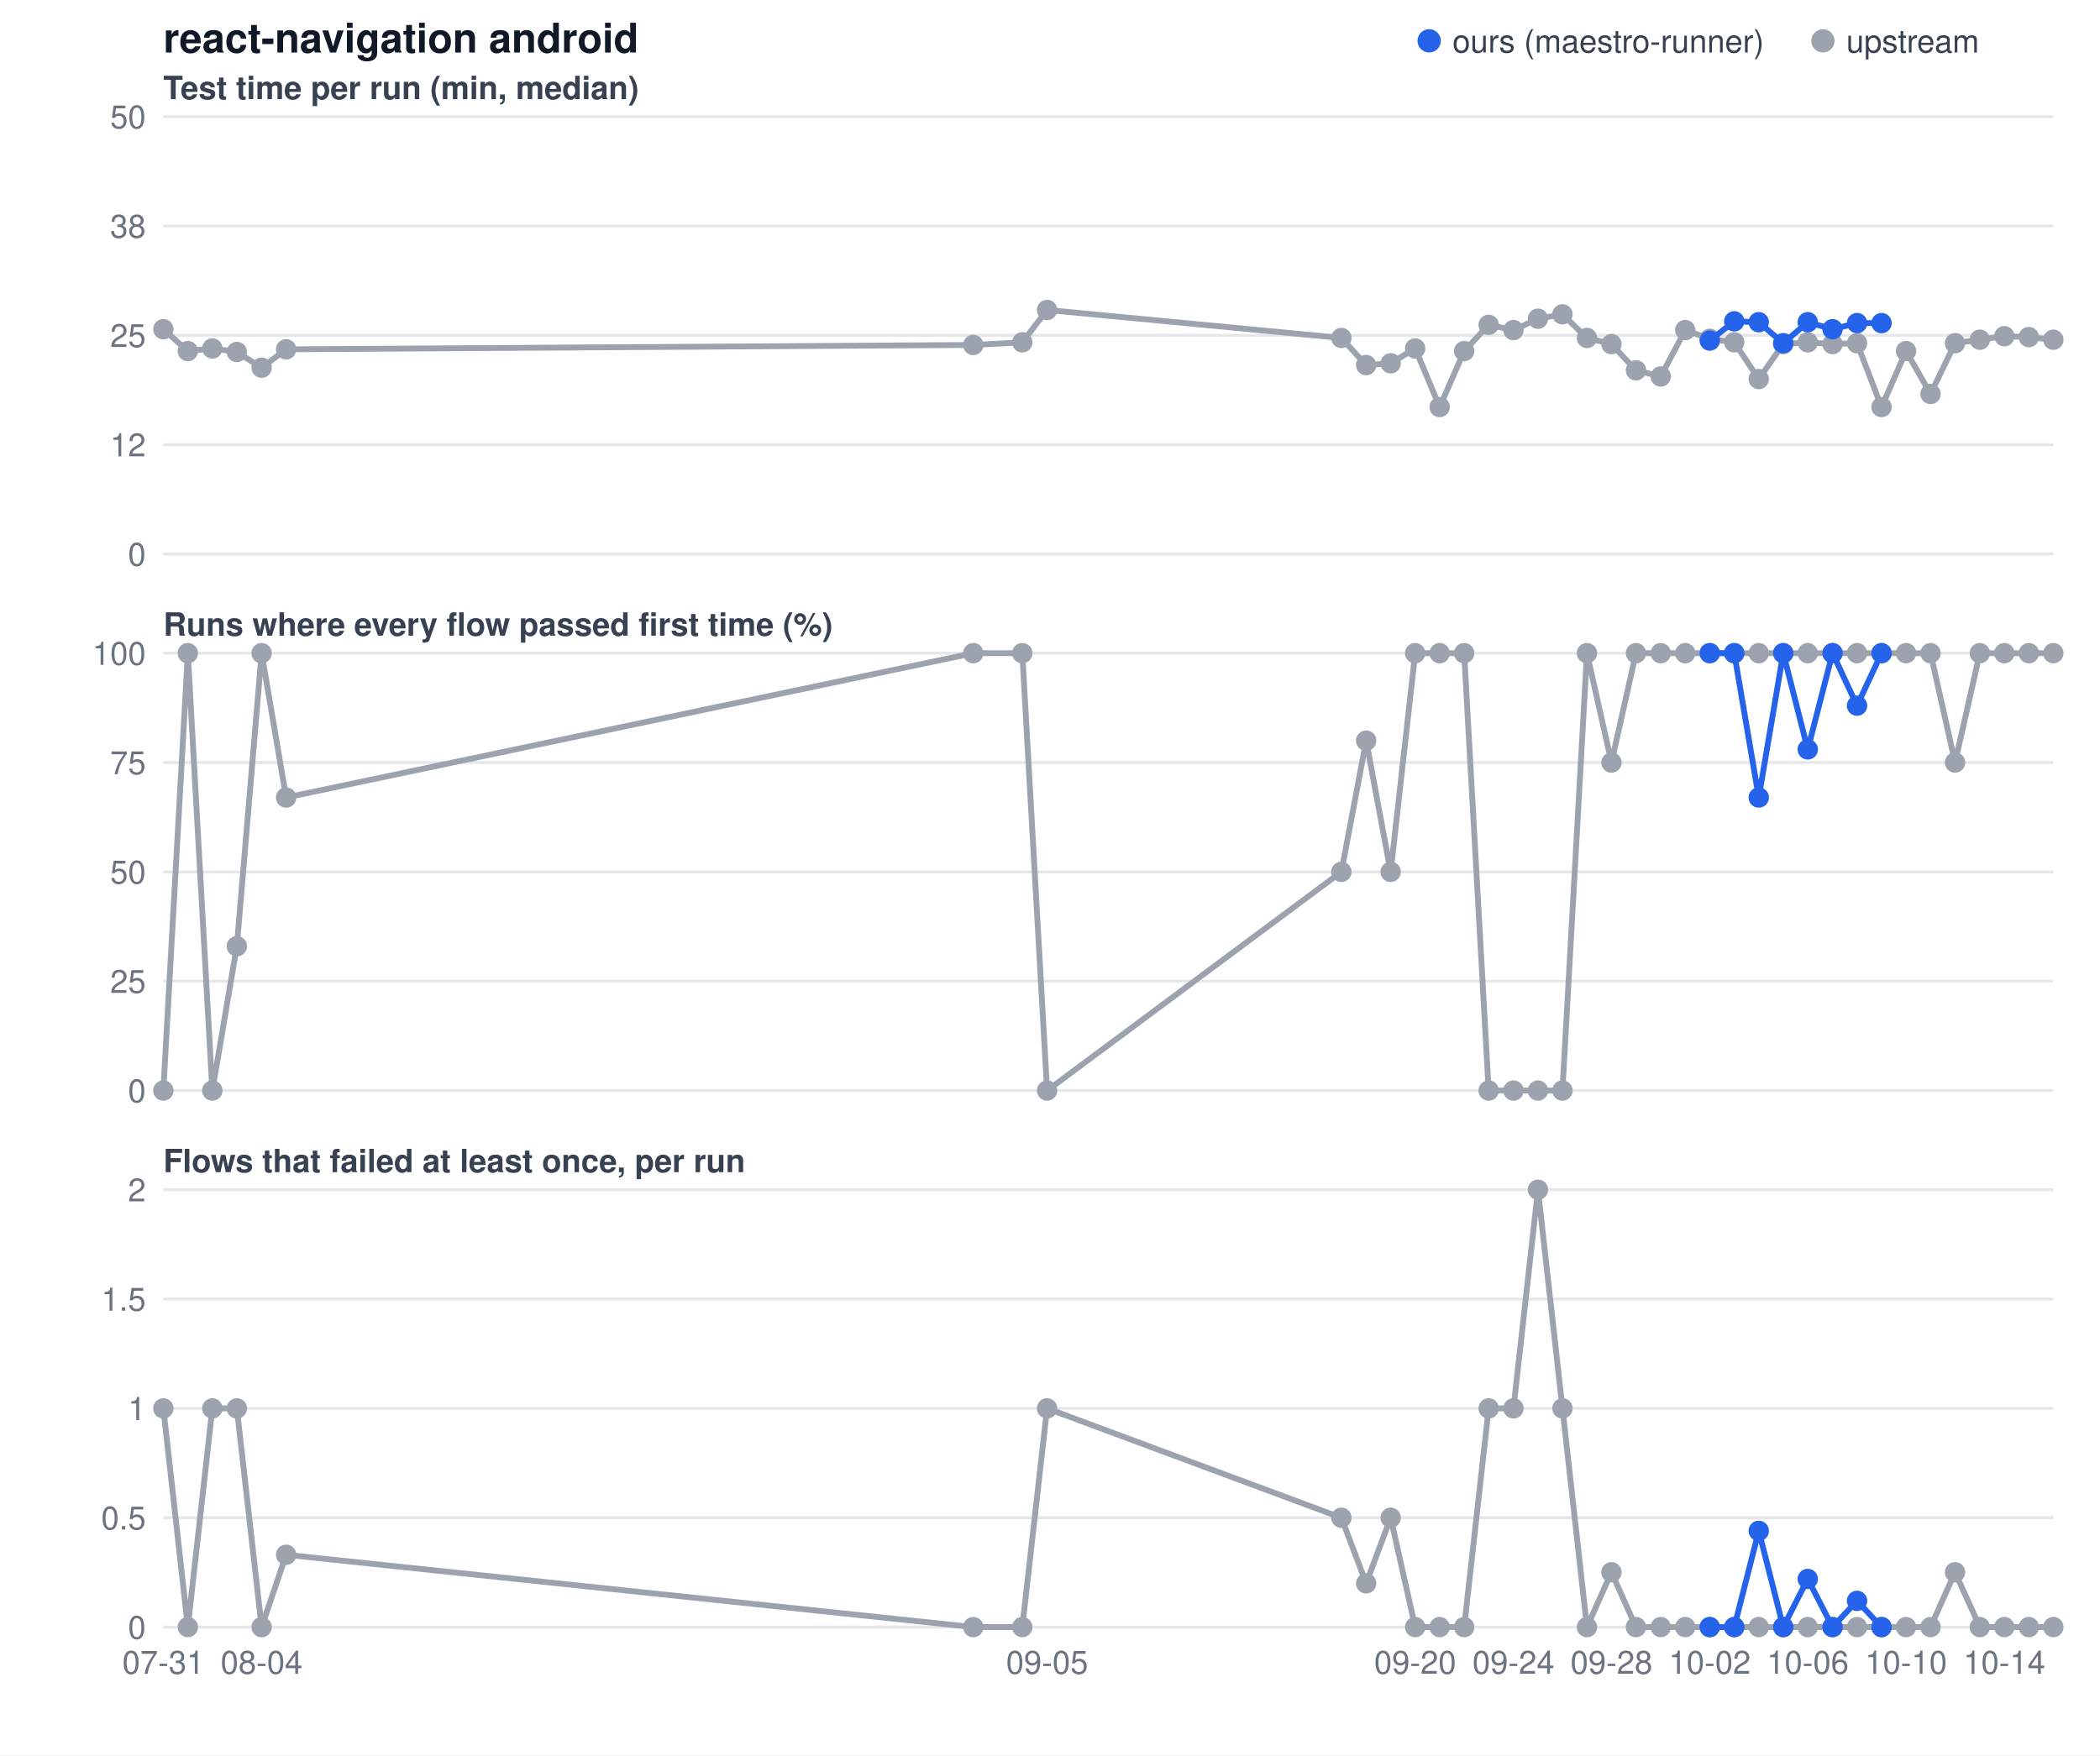
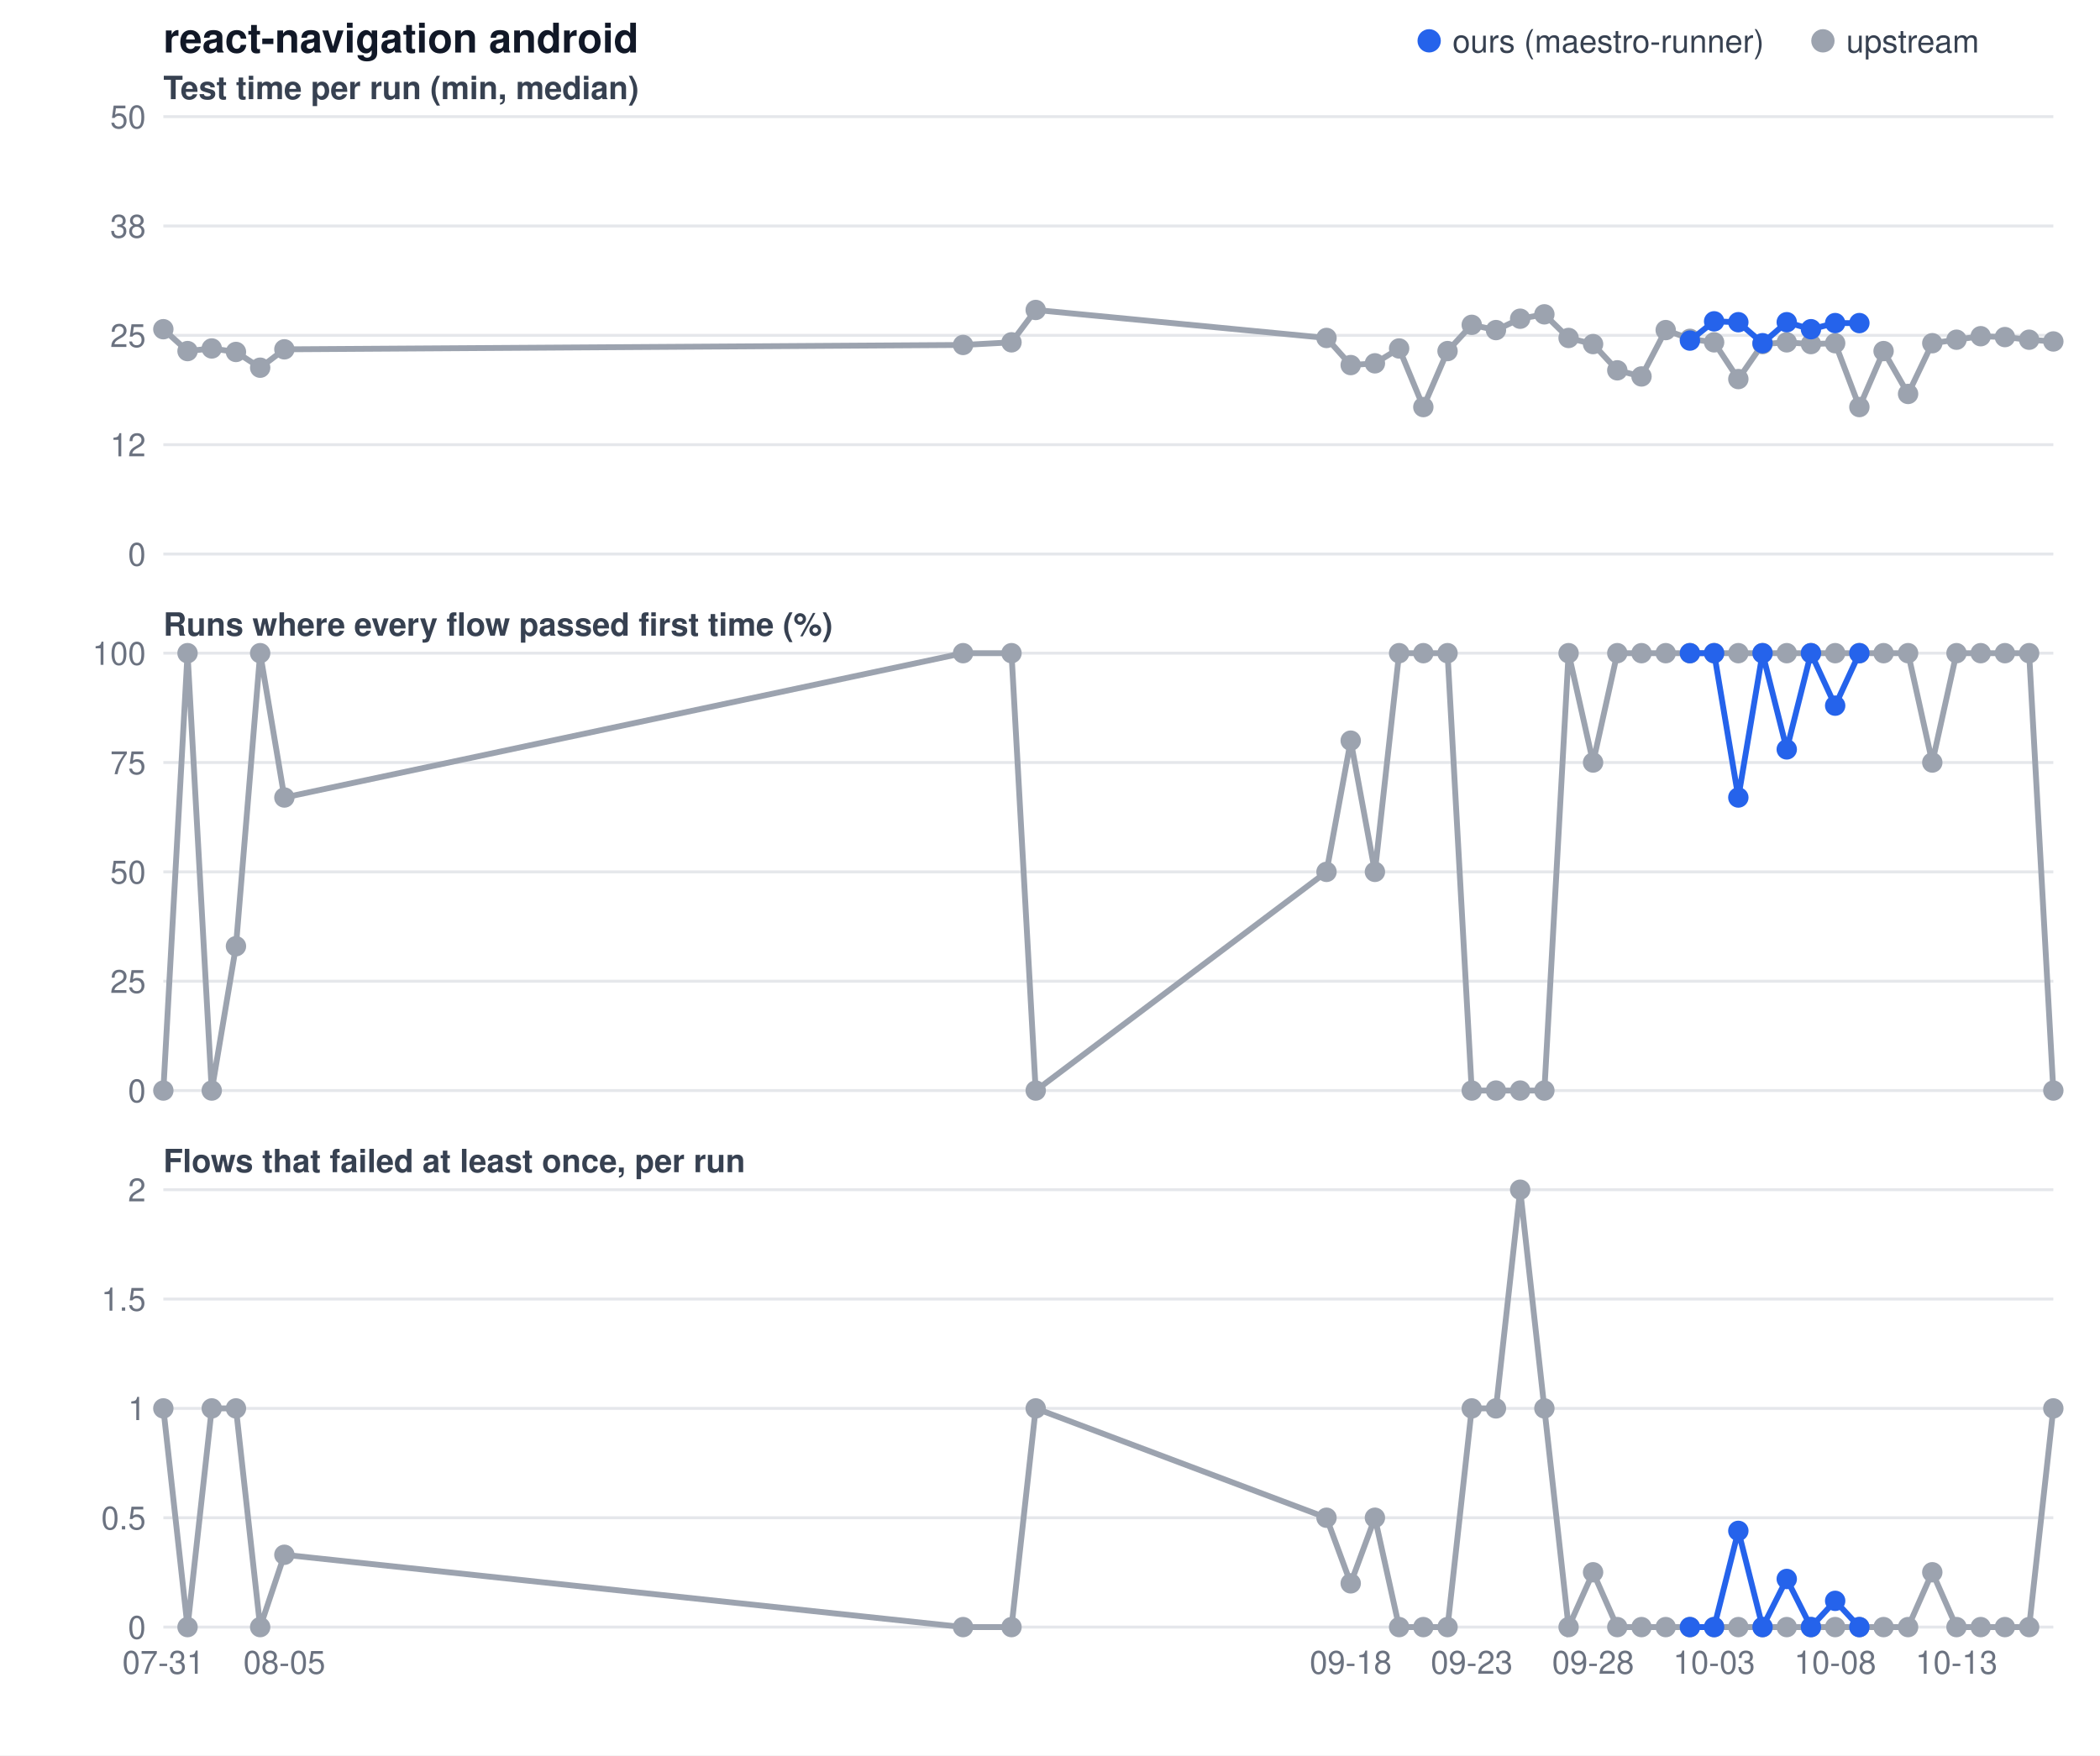
<svg xmlns="http://www.w3.org/2000/svg" width="720" height="602" font-family="-apple-system,Segoe UI,Helvetica,Arial,sans-serif" font-size="11">
  <rect width="100%" height="100%" fill="#ffffff" />
  <text x="56" y="18" font-size="14" font-weight="600" fill="#111827">react-navigation android</text>
  <circle cx="490" cy="14" r="4" fill="#2563eb" />
  <text x="498" y="18" fill="#374151">ours (maestro-runner)</text>
  <circle cx="625" cy="14" r="4" fill="#9ca3af" />
  <text x="633" y="18" fill="#374151">upstream</text>
  <text x="56" y="34" fill="#374151" font-weight="600">Test time per run (min, median)</text>
  <line x1="56" x2="704" y1="190.0" y2="190.0" stroke="#e5e7eb" />
  <text x="50" y="194.0" text-anchor="end" fill="#6b7280">0</text>
  <line x1="56" x2="704" y1="152.5" y2="152.5" stroke="#e5e7eb" />
  <text x="50" y="156.5" text-anchor="end" fill="#6b7280">12</text>
  <line x1="56" x2="704" y1="115.0" y2="115.0" stroke="#e5e7eb" />
  <text x="50" y="119.0" text-anchor="end" fill="#6b7280">25</text>
  <line x1="56" x2="704" y1="77.5" y2="77.5" stroke="#e5e7eb" />
  <text x="50" y="81.5" text-anchor="end" fill="#6b7280">38</text>
  <line x1="56" x2="704" y1="40.0" y2="40.0" stroke="#e5e7eb" />
  <text x="50" y="44.0" text-anchor="end" fill="#6b7280">50</text>
-   <polyline fill="none" stroke="#9ca3af" stroke-width="2" points="56.0,112.9 64.4,120.4 72.8,119.5 81.2,120.7 89.7,126.1 98.1,119.8 333.7,118.3 350.5,117.4 359.0,106.3 459.9,115.9 468.4,125.2 476.8,124.6 485.2,119.5 493.6,139.6 502.0,120.4 510.4,111.4 518.9,113.2 527.3,109.3 535.7,107.8 544.1,115.9 552.5,118.0 560.9,127.0 569.4,129.1 577.8,113.2 586.2,116.2 594.6,117.4 603.0,130.0 611.4,118.0 619.8,117.4 628.3,118.0 636.7,117.7 645.1,139.6 653.5,120.4 661.9,135.1 670.3,117.7 678.8,116.5 687.2,115.3 695.6,115.6 704.0,116.5" />
+   <polyline fill="none" stroke="#9ca3af" stroke-width="2" points="56.0,112.9 64.3,120.4 72.6,119.5 80.9,120.7 89.2,126.1 97.5,119.8 330.2,118.3 346.8,117.4 355.1,106.3 454.8,115.9 463.1,125.2 471.4,124.6 479.7,119.5 488.0,139.6 496.3,120.4 504.6,111.4 512.9,113.2 521.2,109.3 529.5,107.8 537.8,115.9 546.2,118.0 554.5,127.0 562.8,129.1 571.1,113.2 579.4,116.2 587.7,117.4 596.0,130.0 604.3,118.0 612.6,117.4 620.9,118.0 629.2,117.7 637.5,139.6 645.8,120.4 654.2,135.1 662.5,117.7 670.8,116.5 679.1,115.3 687.4,115.6 695.7,116.5 704.0,117.1" />
  <circle cx="56.0" cy="112.9" r="3.5" fill="#9ca3af" />
-   <circle cx="64.4" cy="120.4" r="3.5" fill="#9ca3af" />
-   <circle cx="72.8" cy="119.5" r="3.5" fill="#9ca3af" />
-   <circle cx="81.2" cy="120.7" r="3.5" fill="#9ca3af" />
-   <circle cx="89.7" cy="126.1" r="3.5" fill="#9ca3af" />
-   <circle cx="98.1" cy="119.8" r="3.5" fill="#9ca3af" />
-   <circle cx="333.7" cy="118.3" r="3.5" fill="#9ca3af" />
-   <circle cx="350.5" cy="117.4" r="3.5" fill="#9ca3af" />
-   <circle cx="359.0" cy="106.3" r="3.5" fill="#9ca3af" />
-   <circle cx="459.9" cy="115.9" r="3.5" fill="#9ca3af" />
-   <circle cx="468.4" cy="125.2" r="3.5" fill="#9ca3af" />
-   <circle cx="476.8" cy="124.6" r="3.5" fill="#9ca3af" />
-   <circle cx="485.2" cy="119.5" r="3.5" fill="#9ca3af" />
-   <circle cx="493.6" cy="139.6" r="3.5" fill="#9ca3af" />
-   <circle cx="502.0" cy="120.4" r="3.5" fill="#9ca3af" />
-   <circle cx="510.4" cy="111.4" r="3.5" fill="#9ca3af" />
-   <circle cx="518.9" cy="113.2" r="3.5" fill="#9ca3af" />
-   <circle cx="527.3" cy="109.3" r="3.5" fill="#9ca3af" />
-   <circle cx="535.7" cy="107.8" r="3.5" fill="#9ca3af" />
-   <circle cx="544.1" cy="115.9" r="3.5" fill="#9ca3af" />
-   <circle cx="552.5" cy="118.0" r="3.5" fill="#9ca3af" />
-   <circle cx="560.9" cy="127.0" r="3.5" fill="#9ca3af" />
-   <circle cx="569.4" cy="129.1" r="3.5" fill="#9ca3af" />
-   <circle cx="577.8" cy="113.2" r="3.5" fill="#9ca3af" />
-   <circle cx="586.2" cy="116.2" r="3.5" fill="#9ca3af" />
-   <circle cx="594.6" cy="117.4" r="3.5" fill="#9ca3af" />
-   <circle cx="603.0" cy="130.0" r="3.5" fill="#9ca3af" />
-   <circle cx="611.4" cy="118.0" r="3.5" fill="#9ca3af" />
-   <circle cx="619.8" cy="117.4" r="3.5" fill="#9ca3af" />
-   <circle cx="628.3" cy="118.0" r="3.5" fill="#9ca3af" />
-   <circle cx="636.7" cy="117.7" r="3.5" fill="#9ca3af" />
-   <circle cx="645.1" cy="139.6" r="3.5" fill="#9ca3af" />
-   <circle cx="653.5" cy="120.4" r="3.5" fill="#9ca3af" />
-   <circle cx="661.9" cy="135.1" r="3.5" fill="#9ca3af" />
-   <circle cx="670.3" cy="117.7" r="3.5" fill="#9ca3af" />
-   <circle cx="678.8" cy="116.5" r="3.5" fill="#9ca3af" />
-   <circle cx="687.2" cy="115.3" r="3.5" fill="#9ca3af" />
-   <circle cx="695.6" cy="115.6" r="3.5" fill="#9ca3af" />
-   <circle cx="704.0" cy="116.5" r="3.5" fill="#9ca3af" />
-   <polyline fill="none" stroke="#2563eb" stroke-width="2" points="586.2,116.8 594.6,110.2 603.0,110.5 611.4,117.7 619.8,110.5 628.3,112.9 636.7,110.8 645.1,110.8" />
-   <circle cx="586.2" cy="116.8" r="3.5" fill="#2563eb" />
-   <circle cx="594.6" cy="110.2" r="3.5" fill="#2563eb" />
-   <circle cx="603.0" cy="110.5" r="3.5" fill="#2563eb" />
-   <circle cx="611.4" cy="117.7" r="3.5" fill="#2563eb" />
-   <circle cx="619.8" cy="110.5" r="3.5" fill="#2563eb" />
-   <circle cx="628.3" cy="112.9" r="3.5" fill="#2563eb" />
-   <circle cx="636.7" cy="110.8" r="3.5" fill="#2563eb" />
-   <circle cx="645.1" cy="110.8" r="3.5" fill="#2563eb" />
+   <circle cx="64.3" cy="120.4" r="3.5" fill="#9ca3af" />
+   <circle cx="72.6" cy="119.5" r="3.5" fill="#9ca3af" />
+   <circle cx="80.9" cy="120.7" r="3.5" fill="#9ca3af" />
+   <circle cx="89.2" cy="126.1" r="3.5" fill="#9ca3af" />
+   <circle cx="97.5" cy="119.8" r="3.5" fill="#9ca3af" />
+   <circle cx="330.2" cy="118.3" r="3.5" fill="#9ca3af" />
+   <circle cx="346.8" cy="117.4" r="3.5" fill="#9ca3af" />
+   <circle cx="355.1" cy="106.3" r="3.5" fill="#9ca3af" />
+   <circle cx="454.8" cy="115.9" r="3.5" fill="#9ca3af" />
+   <circle cx="463.1" cy="125.2" r="3.5" fill="#9ca3af" />
+   <circle cx="471.4" cy="124.6" r="3.5" fill="#9ca3af" />
+   <circle cx="479.7" cy="119.5" r="3.5" fill="#9ca3af" />
+   <circle cx="488.0" cy="139.6" r="3.5" fill="#9ca3af" />
+   <circle cx="496.3" cy="120.4" r="3.5" fill="#9ca3af" />
+   <circle cx="504.6" cy="111.4" r="3.5" fill="#9ca3af" />
+   <circle cx="512.9" cy="113.2" r="3.5" fill="#9ca3af" />
+   <circle cx="521.2" cy="109.3" r="3.5" fill="#9ca3af" />
+   <circle cx="529.5" cy="107.8" r="3.5" fill="#9ca3af" />
+   <circle cx="537.8" cy="115.9" r="3.5" fill="#9ca3af" />
+   <circle cx="546.2" cy="118.0" r="3.5" fill="#9ca3af" />
+   <circle cx="554.5" cy="127.0" r="3.5" fill="#9ca3af" />
+   <circle cx="562.8" cy="129.1" r="3.5" fill="#9ca3af" />
+   <circle cx="571.1" cy="113.2" r="3.5" fill="#9ca3af" />
+   <circle cx="579.4" cy="116.2" r="3.5" fill="#9ca3af" />
+   <circle cx="587.7" cy="117.4" r="3.5" fill="#9ca3af" />
+   <circle cx="596.0" cy="130.0" r="3.5" fill="#9ca3af" />
+   <circle cx="604.3" cy="118.0" r="3.5" fill="#9ca3af" />
+   <circle cx="612.6" cy="117.4" r="3.5" fill="#9ca3af" />
+   <circle cx="620.9" cy="118.0" r="3.5" fill="#9ca3af" />
+   <circle cx="629.2" cy="117.7" r="3.5" fill="#9ca3af" />
+   <circle cx="637.5" cy="139.6" r="3.5" fill="#9ca3af" />
+   <circle cx="645.8" cy="120.4" r="3.5" fill="#9ca3af" />
+   <circle cx="654.2" cy="135.1" r="3.5" fill="#9ca3af" />
+   <circle cx="662.5" cy="117.7" r="3.5" fill="#9ca3af" />
+   <circle cx="670.8" cy="116.5" r="3.5" fill="#9ca3af" />
+   <circle cx="679.1" cy="115.3" r="3.5" fill="#9ca3af" />
+   <circle cx="687.4" cy="115.6" r="3.5" fill="#9ca3af" />
+   <circle cx="695.7" cy="116.5" r="3.5" fill="#9ca3af" />
+   <circle cx="704.0" cy="117.1" r="3.5" fill="#9ca3af" />
+   <polyline fill="none" stroke="#2563eb" stroke-width="2" points="579.4,116.8 587.7,110.2 596.0,110.5 604.3,117.7 612.6,110.5 620.9,112.9 629.2,110.8 637.5,110.8" />
+   <circle cx="579.4" cy="116.8" r="3.5" fill="#2563eb" />
+   <circle cx="587.7" cy="110.2" r="3.5" fill="#2563eb" />
+   <circle cx="596.0" cy="110.5" r="3.5" fill="#2563eb" />
+   <circle cx="604.3" cy="117.7" r="3.5" fill="#2563eb" />
+   <circle cx="612.6" cy="110.5" r="3.5" fill="#2563eb" />
+   <circle cx="620.9" cy="112.9" r="3.5" fill="#2563eb" />
+   <circle cx="629.2" cy="110.8" r="3.5" fill="#2563eb" />
+   <circle cx="637.5" cy="110.8" r="3.5" fill="#2563eb" />
  <text x="56" y="218" fill="#374151" font-weight="600">Runs where every flow passed first time (%)</text>
  <line x1="56" x2="704" y1="374.0" y2="374.0" stroke="#e5e7eb" />
  <text x="50" y="378.0" text-anchor="end" fill="#6b7280">0</text>
  <line x1="56" x2="704" y1="336.5" y2="336.5" stroke="#e5e7eb" />
  <text x="50" y="340.5" text-anchor="end" fill="#6b7280">25</text>
  <line x1="56" x2="704" y1="299.0" y2="299.0" stroke="#e5e7eb" />
  <text x="50" y="303.0" text-anchor="end" fill="#6b7280">50</text>
  <line x1="56" x2="704" y1="261.5" y2="261.5" stroke="#e5e7eb" />
  <text x="50" y="265.5" text-anchor="end" fill="#6b7280">75</text>
  <line x1="56" x2="704" y1="224.0" y2="224.0" stroke="#e5e7eb" />
  <text x="50" y="228.0" text-anchor="end" fill="#6b7280">100</text>
-   <polyline fill="none" stroke="#9ca3af" stroke-width="2" points="56.0,374.0 64.4,224.0 72.8,374.0 81.2,324.5 89.7,224.0 98.1,273.5 333.7,224.0 350.5,224.0 359.0,374.0 459.9,299.0 468.4,254.0 476.8,299.0 485.2,224.0 493.6,224.0 502.0,224.0 510.4,374.0 518.9,374.0 527.3,374.0 535.7,374.0 544.1,224.0 552.5,261.5 560.9,224.0 569.4,224.0 577.8,224.0 586.2,224.0 594.6,224.0 603.0,224.0 611.4,224.0 619.8,224.0 628.3,224.0 636.7,224.0 645.1,224.0 653.5,224.0 661.9,224.0 670.3,261.5 678.8,224.0 687.2,224.0 695.6,224.0 704.0,224.0" />
+   <polyline fill="none" stroke="#9ca3af" stroke-width="2" points="56.0,374.0 64.3,224.0 72.6,374.0 80.9,324.5 89.2,224.0 97.5,273.5 330.2,224.0 346.8,224.0 355.1,374.0 454.8,299.0 463.1,254.0 471.4,299.0 479.7,224.0 488.0,224.0 496.3,224.0 504.6,374.0 512.9,374.0 521.2,374.0 529.5,374.0 537.8,224.0 546.2,261.5 554.5,224.0 562.8,224.0 571.1,224.0 579.4,224.0 587.7,224.0 596.0,224.0 604.3,224.0 612.6,224.0 620.9,224.0 629.2,224.0 637.5,224.0 645.8,224.0 654.2,224.0 662.5,261.5 670.8,224.0 679.1,224.0 687.4,224.0 695.7,224.0 704.0,374.0" />
  <circle cx="56.0" cy="374.0" r="3.5" fill="#9ca3af" />
-   <circle cx="64.4" cy="224.0" r="3.5" fill="#9ca3af" />
-   <circle cx="72.8" cy="374.0" r="3.5" fill="#9ca3af" />
-   <circle cx="81.2" cy="324.5" r="3.5" fill="#9ca3af" />
-   <circle cx="89.7" cy="224.0" r="3.5" fill="#9ca3af" />
-   <circle cx="98.1" cy="273.5" r="3.5" fill="#9ca3af" />
-   <circle cx="333.7" cy="224.0" r="3.5" fill="#9ca3af" />
-   <circle cx="350.5" cy="224.0" r="3.5" fill="#9ca3af" />
-   <circle cx="359.0" cy="374.0" r="3.5" fill="#9ca3af" />
-   <circle cx="459.9" cy="299.0" r="3.5" fill="#9ca3af" />
-   <circle cx="468.4" cy="254.0" r="3.5" fill="#9ca3af" />
-   <circle cx="476.8" cy="299.0" r="3.5" fill="#9ca3af" />
-   <circle cx="485.2" cy="224.0" r="3.5" fill="#9ca3af" />
-   <circle cx="493.6" cy="224.0" r="3.5" fill="#9ca3af" />
-   <circle cx="502.0" cy="224.0" r="3.5" fill="#9ca3af" />
-   <circle cx="510.4" cy="374.0" r="3.5" fill="#9ca3af" />
-   <circle cx="518.9" cy="374.0" r="3.5" fill="#9ca3af" />
-   <circle cx="527.3" cy="374.0" r="3.5" fill="#9ca3af" />
-   <circle cx="535.7" cy="374.0" r="3.5" fill="#9ca3af" />
-   <circle cx="544.1" cy="224.0" r="3.5" fill="#9ca3af" />
-   <circle cx="552.5" cy="261.5" r="3.5" fill="#9ca3af" />
-   <circle cx="560.9" cy="224.0" r="3.5" fill="#9ca3af" />
-   <circle cx="569.4" cy="224.0" r="3.5" fill="#9ca3af" />
-   <circle cx="577.8" cy="224.0" r="3.5" fill="#9ca3af" />
-   <circle cx="586.2" cy="224.0" r="3.5" fill="#9ca3af" />
-   <circle cx="594.6" cy="224.0" r="3.5" fill="#9ca3af" />
-   <circle cx="603.0" cy="224.0" r="3.5" fill="#9ca3af" />
-   <circle cx="611.4" cy="224.0" r="3.5" fill="#9ca3af" />
-   <circle cx="619.8" cy="224.0" r="3.5" fill="#9ca3af" />
-   <circle cx="628.3" cy="224.0" r="3.5" fill="#9ca3af" />
-   <circle cx="636.7" cy="224.0" r="3.5" fill="#9ca3af" />
-   <circle cx="645.1" cy="224.0" r="3.5" fill="#9ca3af" />
-   <circle cx="653.5" cy="224.0" r="3.5" fill="#9ca3af" />
-   <circle cx="661.9" cy="224.0" r="3.5" fill="#9ca3af" />
-   <circle cx="670.3" cy="261.5" r="3.5" fill="#9ca3af" />
-   <circle cx="678.8" cy="224.0" r="3.5" fill="#9ca3af" />
-   <circle cx="687.2" cy="224.0" r="3.5" fill="#9ca3af" />
-   <circle cx="695.6" cy="224.0" r="3.5" fill="#9ca3af" />
-   <circle cx="704.0" cy="224.0" r="3.5" fill="#9ca3af" />
-   <polyline fill="none" stroke="#2563eb" stroke-width="2" points="586.2,224.0 594.6,224.0 603.0,273.5 611.4,224.0 619.8,257.0 628.3,224.0 636.7,242.0 645.1,224.0" />
-   <circle cx="586.2" cy="224.0" r="3.5" fill="#2563eb" />
-   <circle cx="594.6" cy="224.0" r="3.5" fill="#2563eb" />
-   <circle cx="603.0" cy="273.5" r="3.5" fill="#2563eb" />
-   <circle cx="611.4" cy="224.0" r="3.5" fill="#2563eb" />
-   <circle cx="619.8" cy="257.0" r="3.5" fill="#2563eb" />
-   <circle cx="628.3" cy="224.0" r="3.5" fill="#2563eb" />
-   <circle cx="636.7" cy="242.0" r="3.5" fill="#2563eb" />
-   <circle cx="645.1" cy="224.0" r="3.5" fill="#2563eb" />
+   <circle cx="64.3" cy="224.0" r="3.5" fill="#9ca3af" />
+   <circle cx="72.6" cy="374.0" r="3.5" fill="#9ca3af" />
+   <circle cx="80.9" cy="324.5" r="3.5" fill="#9ca3af" />
+   <circle cx="89.2" cy="224.0" r="3.5" fill="#9ca3af" />
+   <circle cx="97.5" cy="273.5" r="3.5" fill="#9ca3af" />
+   <circle cx="330.2" cy="224.0" r="3.5" fill="#9ca3af" />
+   <circle cx="346.8" cy="224.0" r="3.5" fill="#9ca3af" />
+   <circle cx="355.1" cy="374.0" r="3.5" fill="#9ca3af" />
+   <circle cx="454.8" cy="299.0" r="3.5" fill="#9ca3af" />
+   <circle cx="463.1" cy="254.0" r="3.5" fill="#9ca3af" />
+   <circle cx="471.4" cy="299.0" r="3.5" fill="#9ca3af" />
+   <circle cx="479.7" cy="224.0" r="3.5" fill="#9ca3af" />
+   <circle cx="488.0" cy="224.0" r="3.5" fill="#9ca3af" />
+   <circle cx="496.3" cy="224.0" r="3.5" fill="#9ca3af" />
+   <circle cx="504.6" cy="374.0" r="3.5" fill="#9ca3af" />
+   <circle cx="512.9" cy="374.0" r="3.5" fill="#9ca3af" />
+   <circle cx="521.2" cy="374.0" r="3.5" fill="#9ca3af" />
+   <circle cx="529.5" cy="374.0" r="3.5" fill="#9ca3af" />
+   <circle cx="537.8" cy="224.0" r="3.5" fill="#9ca3af" />
+   <circle cx="546.2" cy="261.5" r="3.5" fill="#9ca3af" />
+   <circle cx="554.5" cy="224.0" r="3.5" fill="#9ca3af" />
+   <circle cx="562.8" cy="224.0" r="3.5" fill="#9ca3af" />
+   <circle cx="571.1" cy="224.0" r="3.5" fill="#9ca3af" />
+   <circle cx="579.4" cy="224.0" r="3.5" fill="#9ca3af" />
+   <circle cx="587.7" cy="224.0" r="3.5" fill="#9ca3af" />
+   <circle cx="596.0" cy="224.0" r="3.5" fill="#9ca3af" />
+   <circle cx="604.3" cy="224.0" r="3.5" fill="#9ca3af" />
+   <circle cx="612.6" cy="224.0" r="3.5" fill="#9ca3af" />
+   <circle cx="620.9" cy="224.0" r="3.5" fill="#9ca3af" />
+   <circle cx="629.2" cy="224.0" r="3.5" fill="#9ca3af" />
+   <circle cx="637.5" cy="224.0" r="3.5" fill="#9ca3af" />
+   <circle cx="645.8" cy="224.0" r="3.5" fill="#9ca3af" />
+   <circle cx="654.2" cy="224.0" r="3.5" fill="#9ca3af" />
+   <circle cx="662.5" cy="261.5" r="3.5" fill="#9ca3af" />
+   <circle cx="670.8" cy="224.0" r="3.5" fill="#9ca3af" />
+   <circle cx="679.1" cy="224.0" r="3.5" fill="#9ca3af" />
+   <circle cx="687.4" cy="224.0" r="3.5" fill="#9ca3af" />
+   <circle cx="695.7" cy="224.0" r="3.5" fill="#9ca3af" />
+   <circle cx="704.0" cy="374.0" r="3.5" fill="#9ca3af" />
+   <polyline fill="none" stroke="#2563eb" stroke-width="2" points="579.4,224.0 587.7,224.0 596.0,273.5 604.3,224.0 612.6,257.0 620.9,224.0 629.2,242.0 637.5,224.0" />
+   <circle cx="579.4" cy="224.0" r="3.5" fill="#2563eb" />
+   <circle cx="587.7" cy="224.0" r="3.5" fill="#2563eb" />
+   <circle cx="596.0" cy="273.5" r="3.5" fill="#2563eb" />
+   <circle cx="604.3" cy="224.0" r="3.5" fill="#2563eb" />
+   <circle cx="612.6" cy="257.0" r="3.5" fill="#2563eb" />
+   <circle cx="620.9" cy="224.0" r="3.5" fill="#2563eb" />
+   <circle cx="629.2" cy="242.0" r="3.5" fill="#2563eb" />
+   <circle cx="637.5" cy="224.0" r="3.5" fill="#2563eb" />
  <text x="56" y="402" fill="#374151" font-weight="600">Flows that failed at least once, per run</text>
  <line x1="56" x2="704" y1="558.0" y2="558.0" stroke="#e5e7eb" />
  <text x="50" y="562.0" text-anchor="end" fill="#6b7280">0</text>
  <line x1="56" x2="704" y1="520.5" y2="520.5" stroke="#e5e7eb" />
  <text x="50" y="524.5" text-anchor="end" fill="#6b7280">0.5</text>
  <line x1="56" x2="704" y1="483.0" y2="483.0" stroke="#e5e7eb" />
  <text x="50" y="487.0" text-anchor="end" fill="#6b7280">1</text>
  <line x1="56" x2="704" y1="445.5" y2="445.5" stroke="#e5e7eb" />
  <text x="50" y="449.5" text-anchor="end" fill="#6b7280">1.5</text>
  <line x1="56" x2="704" y1="408.0" y2="408.0" stroke="#e5e7eb" />
  <text x="50" y="412.0" text-anchor="end" fill="#6b7280">2</text>
-   <polyline fill="none" stroke="#9ca3af" stroke-width="2" points="56.0,483.0 64.4,558.0 72.8,483.0 81.2,483.0 89.7,558.0 98.1,533.2 333.7,558.0 350.5,558.0 359.0,483.0 459.9,520.5 468.4,543.0 476.8,520.5 485.2,558.0 493.6,558.0 502.0,558.0 510.4,483.0 518.9,483.0 527.3,408.0 535.7,483.0 544.1,558.0 552.5,539.2 560.9,558.0 569.4,558.0 577.8,558.0 586.2,558.0 594.6,558.0 603.0,558.0 611.4,558.0 619.8,558.0 628.3,558.0 636.7,558.0 645.1,558.0 653.5,558.0 661.9,558.0 670.3,539.2 678.8,558.0 687.2,558.0 695.6,558.0 704.0,558.0" />
+   <polyline fill="none" stroke="#9ca3af" stroke-width="2" points="56.0,483.0 64.3,558.0 72.6,483.0 80.9,483.0 89.2,558.0 97.5,533.2 330.2,558.0 346.8,558.0 355.1,483.0 454.8,520.5 463.1,543.0 471.4,520.5 479.7,558.0 488.0,558.0 496.3,558.0 504.6,483.0 512.9,483.0 521.2,408.0 529.5,483.0 537.8,558.0 546.2,539.2 554.5,558.0 562.8,558.0 571.1,558.0 579.4,558.0 587.7,558.0 596.0,558.0 604.3,558.0 612.6,558.0 620.9,558.0 629.2,558.0 637.5,558.0 645.8,558.0 654.2,558.0 662.5,539.2 670.8,558.0 679.1,558.0 687.4,558.0 695.7,558.0 704.0,483.0" />
  <circle cx="56.0" cy="483.0" r="3.5" fill="#9ca3af" />
-   <circle cx="64.4" cy="558.0" r="3.5" fill="#9ca3af" />
-   <circle cx="72.8" cy="483.0" r="3.5" fill="#9ca3af" />
-   <circle cx="81.2" cy="483.0" r="3.5" fill="#9ca3af" />
-   <circle cx="89.7" cy="558.0" r="3.5" fill="#9ca3af" />
-   <circle cx="98.1" cy="533.2" r="3.5" fill="#9ca3af" />
-   <circle cx="333.7" cy="558.0" r="3.5" fill="#9ca3af" />
-   <circle cx="350.5" cy="558.0" r="3.5" fill="#9ca3af" />
-   <circle cx="359.0" cy="483.0" r="3.5" fill="#9ca3af" />
-   <circle cx="459.9" cy="520.5" r="3.5" fill="#9ca3af" />
-   <circle cx="468.4" cy="543.0" r="3.5" fill="#9ca3af" />
-   <circle cx="476.8" cy="520.5" r="3.5" fill="#9ca3af" />
-   <circle cx="485.2" cy="558.0" r="3.5" fill="#9ca3af" />
-   <circle cx="493.6" cy="558.0" r="3.5" fill="#9ca3af" />
-   <circle cx="502.0" cy="558.0" r="3.5" fill="#9ca3af" />
-   <circle cx="510.4" cy="483.0" r="3.5" fill="#9ca3af" />
-   <circle cx="518.9" cy="483.0" r="3.5" fill="#9ca3af" />
-   <circle cx="527.3" cy="408.0" r="3.5" fill="#9ca3af" />
-   <circle cx="535.7" cy="483.0" r="3.5" fill="#9ca3af" />
-   <circle cx="544.1" cy="558.0" r="3.5" fill="#9ca3af" />
-   <circle cx="552.5" cy="539.2" r="3.5" fill="#9ca3af" />
-   <circle cx="560.9" cy="558.0" r="3.5" fill="#9ca3af" />
-   <circle cx="569.4" cy="558.0" r="3.5" fill="#9ca3af" />
-   <circle cx="577.8" cy="558.0" r="3.5" fill="#9ca3af" />
-   <circle cx="586.2" cy="558.0" r="3.5" fill="#9ca3af" />
-   <circle cx="594.6" cy="558.0" r="3.5" fill="#9ca3af" />
-   <circle cx="603.0" cy="558.0" r="3.5" fill="#9ca3af" />
-   <circle cx="611.4" cy="558.0" r="3.5" fill="#9ca3af" />
-   <circle cx="619.8" cy="558.0" r="3.5" fill="#9ca3af" />
-   <circle cx="628.3" cy="558.0" r="3.5" fill="#9ca3af" />
-   <circle cx="636.7" cy="558.0" r="3.5" fill="#9ca3af" />
-   <circle cx="645.1" cy="558.0" r="3.5" fill="#9ca3af" />
-   <circle cx="653.5" cy="558.0" r="3.5" fill="#9ca3af" />
-   <circle cx="661.9" cy="558.0" r="3.5" fill="#9ca3af" />
-   <circle cx="670.3" cy="539.2" r="3.5" fill="#9ca3af" />
-   <circle cx="678.8" cy="558.0" r="3.5" fill="#9ca3af" />
-   <circle cx="687.2" cy="558.0" r="3.5" fill="#9ca3af" />
-   <circle cx="695.6" cy="558.0" r="3.5" fill="#9ca3af" />
-   <circle cx="704.0" cy="558.0" r="3.5" fill="#9ca3af" />
-   <polyline fill="none" stroke="#2563eb" stroke-width="2" points="586.2,558.0 594.6,558.0 603.0,525.0 611.4,558.0 619.8,541.5 628.3,558.0 636.7,549.0 645.1,558.0" />
-   <circle cx="586.2" cy="558.0" r="3.5" fill="#2563eb" />
-   <circle cx="594.6" cy="558.0" r="3.5" fill="#2563eb" />
-   <circle cx="603.0" cy="525.0" r="3.5" fill="#2563eb" />
-   <circle cx="611.4" cy="558.0" r="3.5" fill="#2563eb" />
-   <circle cx="619.8" cy="541.5" r="3.5" fill="#2563eb" />
-   <circle cx="628.3" cy="558.0" r="3.5" fill="#2563eb" />
-   <circle cx="636.7" cy="549.0" r="3.5" fill="#2563eb" />
-   <circle cx="645.1" cy="558.0" r="3.5" fill="#2563eb" />
+   <circle cx="64.3" cy="558.0" r="3.5" fill="#9ca3af" />
+   <circle cx="72.6" cy="483.0" r="3.5" fill="#9ca3af" />
+   <circle cx="80.9" cy="483.0" r="3.5" fill="#9ca3af" />
+   <circle cx="89.2" cy="558.0" r="3.5" fill="#9ca3af" />
+   <circle cx="97.5" cy="533.2" r="3.5" fill="#9ca3af" />
+   <circle cx="330.2" cy="558.0" r="3.5" fill="#9ca3af" />
+   <circle cx="346.8" cy="558.0" r="3.5" fill="#9ca3af" />
+   <circle cx="355.1" cy="483.0" r="3.5" fill="#9ca3af" />
+   <circle cx="454.8" cy="520.5" r="3.5" fill="#9ca3af" />
+   <circle cx="463.1" cy="543.0" r="3.5" fill="#9ca3af" />
+   <circle cx="471.4" cy="520.5" r="3.5" fill="#9ca3af" />
+   <circle cx="479.7" cy="558.0" r="3.5" fill="#9ca3af" />
+   <circle cx="488.0" cy="558.0" r="3.5" fill="#9ca3af" />
+   <circle cx="496.3" cy="558.0" r="3.5" fill="#9ca3af" />
+   <circle cx="504.6" cy="483.0" r="3.5" fill="#9ca3af" />
+   <circle cx="512.9" cy="483.0" r="3.5" fill="#9ca3af" />
+   <circle cx="521.2" cy="408.0" r="3.5" fill="#9ca3af" />
+   <circle cx="529.5" cy="483.0" r="3.5" fill="#9ca3af" />
+   <circle cx="537.8" cy="558.0" r="3.5" fill="#9ca3af" />
+   <circle cx="546.2" cy="539.2" r="3.5" fill="#9ca3af" />
+   <circle cx="554.5" cy="558.0" r="3.5" fill="#9ca3af" />
+   <circle cx="562.8" cy="558.0" r="3.5" fill="#9ca3af" />
+   <circle cx="571.1" cy="558.0" r="3.5" fill="#9ca3af" />
+   <circle cx="579.4" cy="558.0" r="3.5" fill="#9ca3af" />
+   <circle cx="587.7" cy="558.0" r="3.5" fill="#9ca3af" />
+   <circle cx="596.0" cy="558.0" r="3.5" fill="#9ca3af" />
+   <circle cx="604.3" cy="558.0" r="3.5" fill="#9ca3af" />
+   <circle cx="612.6" cy="558.0" r="3.5" fill="#9ca3af" />
+   <circle cx="620.9" cy="558.0" r="3.5" fill="#9ca3af" />
+   <circle cx="629.2" cy="558.0" r="3.5" fill="#9ca3af" />
+   <circle cx="637.5" cy="558.0" r="3.5" fill="#9ca3af" />
+   <circle cx="645.8" cy="558.0" r="3.5" fill="#9ca3af" />
+   <circle cx="654.2" cy="558.0" r="3.5" fill="#9ca3af" />
+   <circle cx="662.5" cy="539.2" r="3.5" fill="#9ca3af" />
+   <circle cx="670.8" cy="558.0" r="3.5" fill="#9ca3af" />
+   <circle cx="679.1" cy="558.0" r="3.5" fill="#9ca3af" />
+   <circle cx="687.4" cy="558.0" r="3.5" fill="#9ca3af" />
+   <circle cx="695.7" cy="558.0" r="3.5" fill="#9ca3af" />
+   <circle cx="704.0" cy="483.0" r="3.5" fill="#9ca3af" />
+   <polyline fill="none" stroke="#2563eb" stroke-width="2" points="579.4,558.0 587.7,558.0 596.0,525.0 604.3,558.0 612.6,541.5 620.9,558.0 629.2,549.0 637.5,558.0" />
+   <circle cx="579.4" cy="558.0" r="3.5" fill="#2563eb" />
+   <circle cx="587.7" cy="558.0" r="3.5" fill="#2563eb" />
+   <circle cx="596.0" cy="525.0" r="3.5" fill="#2563eb" />
+   <circle cx="604.3" cy="558.0" r="3.5" fill="#2563eb" />
+   <circle cx="612.6" cy="541.5" r="3.5" fill="#2563eb" />
+   <circle cx="620.9" cy="558.0" r="3.5" fill="#2563eb" />
+   <circle cx="629.2" cy="549.0" r="3.5" fill="#2563eb" />
+   <circle cx="637.5" cy="558.0" r="3.5" fill="#2563eb" />
  <text x="56.0" y="574" text-anchor="middle" fill="#6b7280">07-31</text>
-   <text x="89.7" y="574" text-anchor="middle" fill="#6b7280">08-04</text>
-   <text x="359.0" y="574" text-anchor="middle" fill="#6b7280">09-05</text>
-   <text x="485.2" y="574" text-anchor="middle" fill="#6b7280">09-20</text>
-   <text x="518.9" y="574" text-anchor="middle" fill="#6b7280">09-24</text>
-   <text x="552.5" y="574" text-anchor="middle" fill="#6b7280">09-28</text>
-   <text x="586.2" y="574" text-anchor="middle" fill="#6b7280">10-02</text>
-   <text x="619.8" y="574" text-anchor="middle" fill="#6b7280">10-06</text>
-   <text x="653.5" y="574" text-anchor="middle" fill="#6b7280">10-10</text>
-   <text x="687.2" y="574" text-anchor="middle" fill="#6b7280">10-14</text>
+   <text x="97.5" y="574" text-anchor="middle" fill="#6b7280">08-05</text>
+   <text x="463.1" y="574" text-anchor="middle" fill="#6b7280">09-18</text>
+   <text x="504.6" y="574" text-anchor="middle" fill="#6b7280">09-23</text>
+   <text x="546.2" y="574" text-anchor="middle" fill="#6b7280">09-28</text>
+   <text x="587.7" y="574" text-anchor="middle" fill="#6b7280">10-03</text>
+   <text x="629.2" y="574" text-anchor="middle" fill="#6b7280">10-08</text>
+   <text x="670.8" y="574" text-anchor="middle" fill="#6b7280">10-13</text>
</svg>
